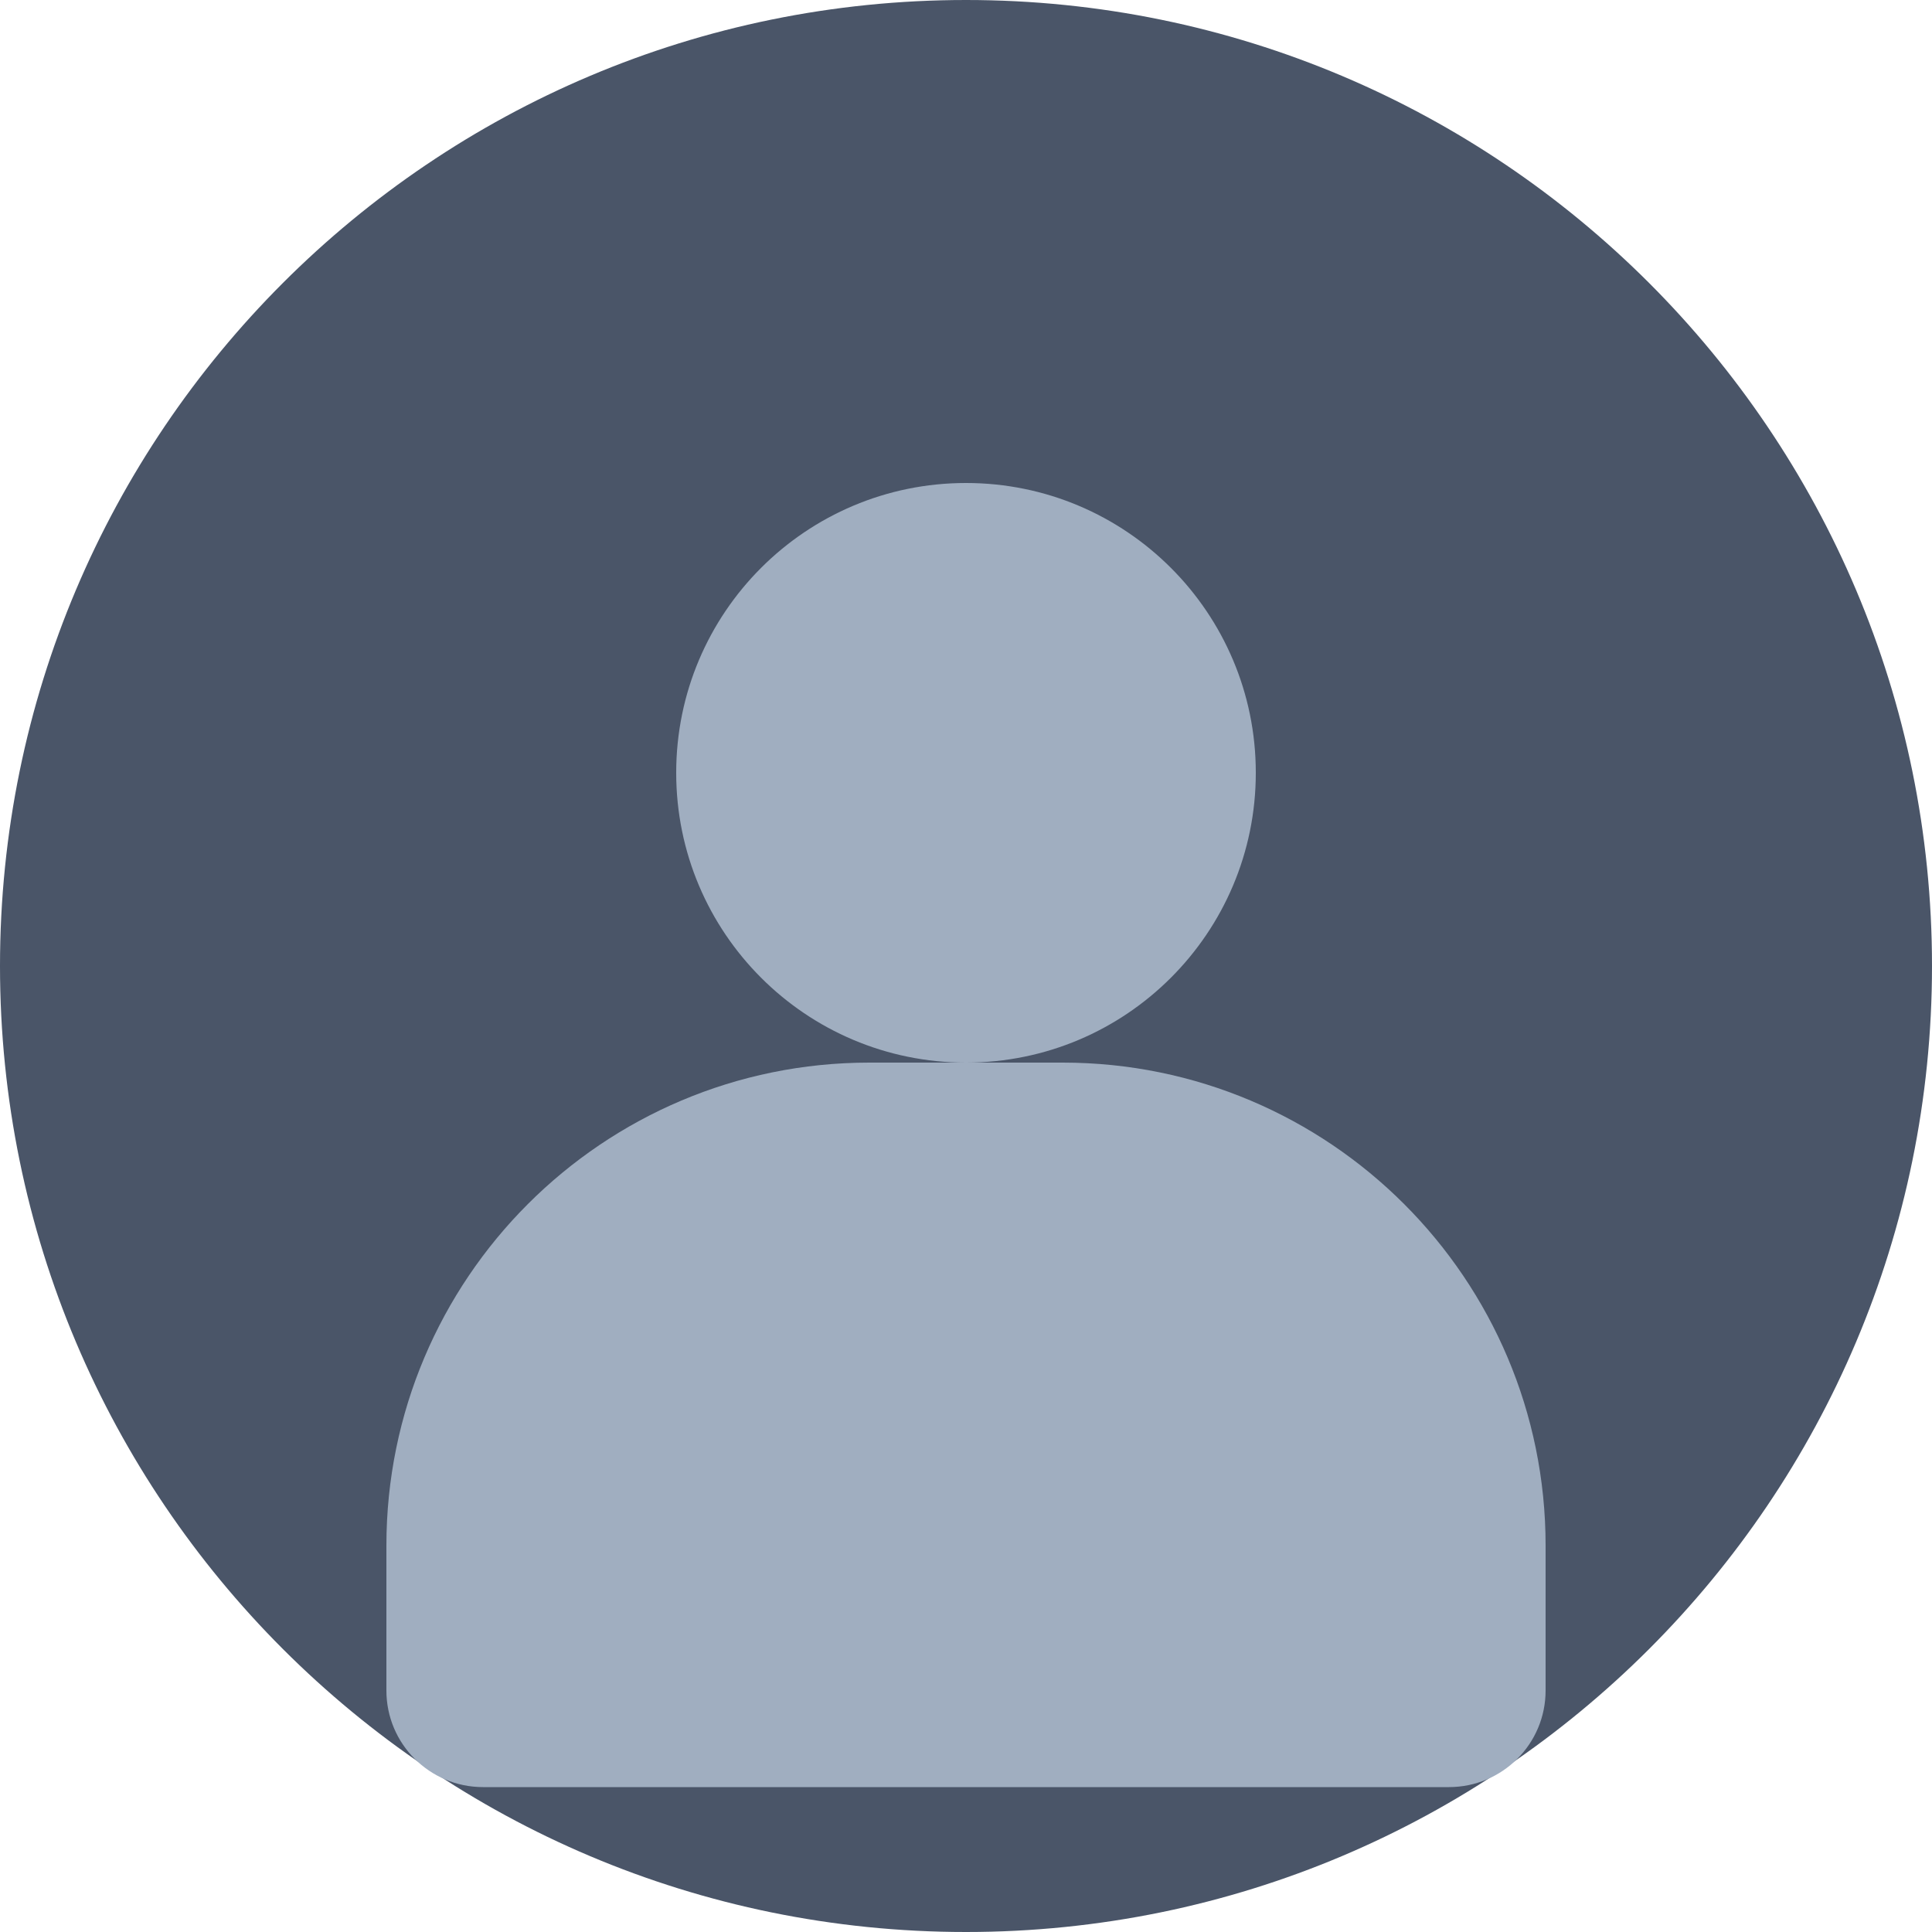
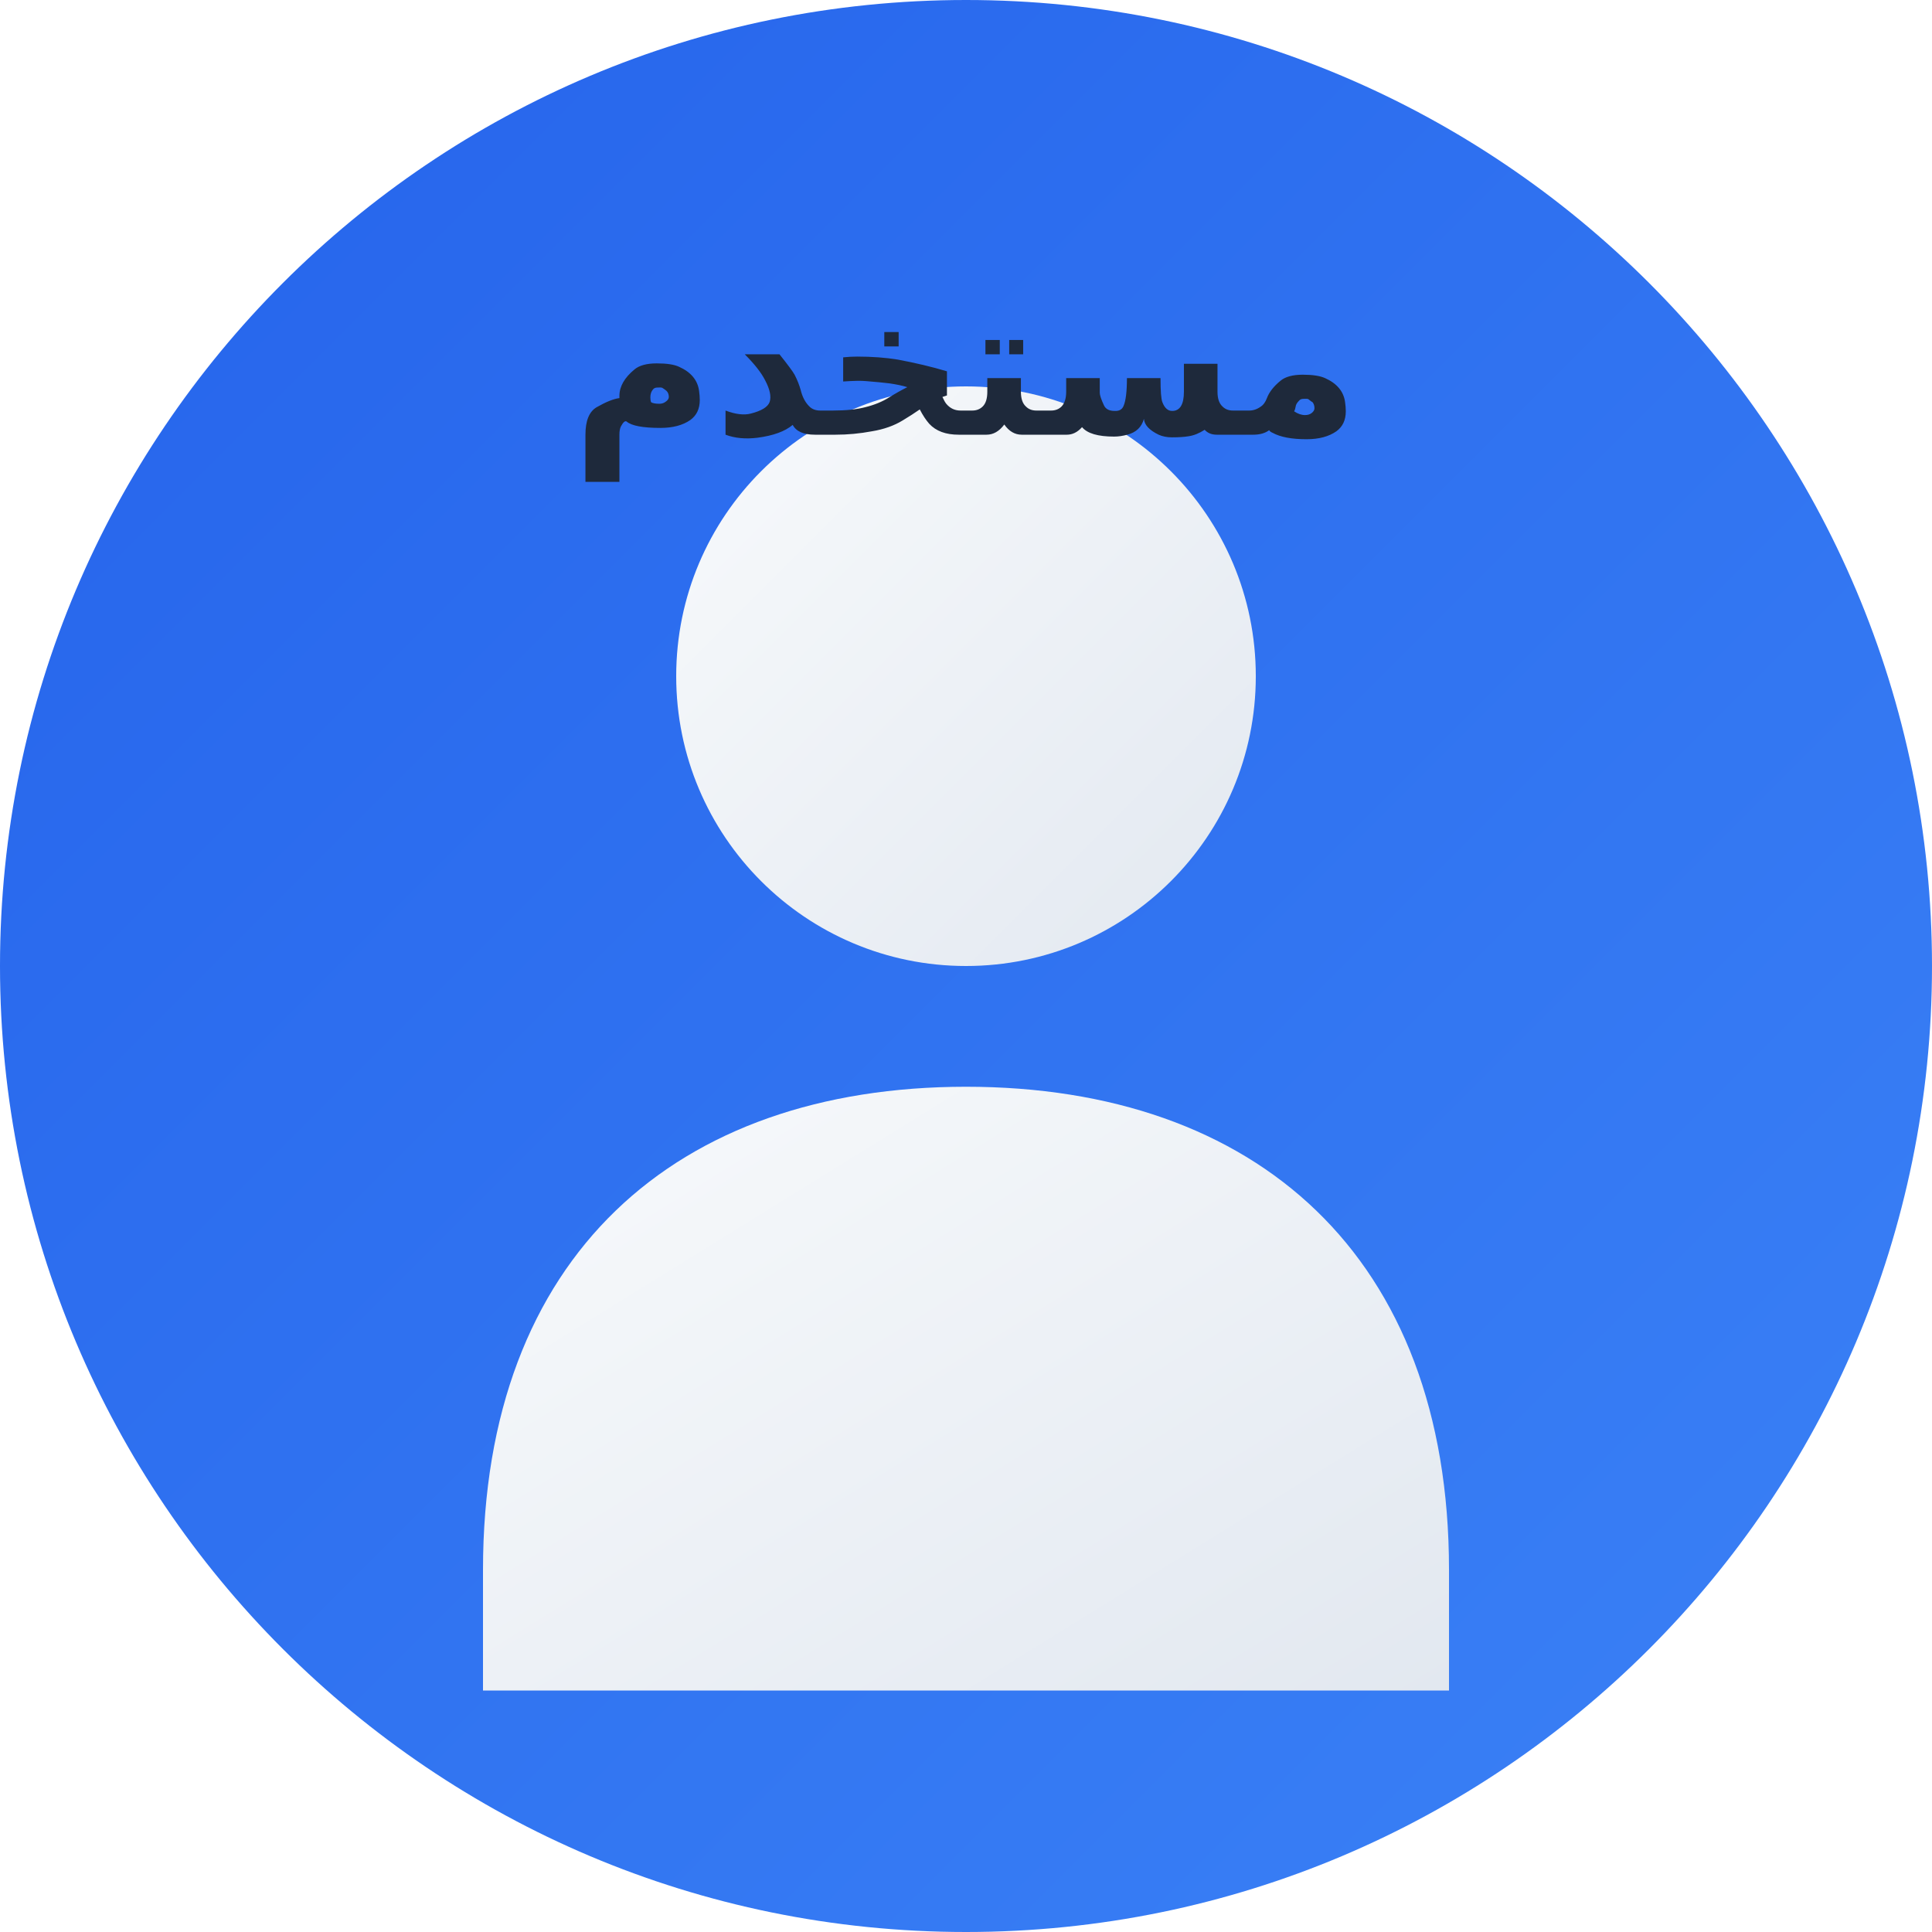
- <svg xmlns="http://www.w3.org/2000/svg" width="40" height="40" viewBox="0 0 40 40" fill="none">
-   <circle cx="20" cy="20" r="20" fill="#4A5568" />
-   <circle cx="20" cy="16" r="6" fill="#A0AEC0" />
-   <path d="M8 32C8 26.477 12.477 22 18 22H22C27.523 22 32 26.477 32 32V35C32 36.105 31.105 37 30 37H10C8.895 37 8 36.105 8 35V32Z" fill="#A0AEC0" />
+ <svg xmlns="http://www.w3.org/2000/svg" width="80" height="80" viewBox="0 0 80 80" fill="none">
+   <defs>
+     <linearGradient id="bg" x1="0%" y1="0%" x2="100%" y2="100%">
+       <stop offset="0%" style="stop-color:#2563eb;stop-opacity:1" />
+       <stop offset="100%" style="stop-color:#3b82f6;stop-opacity:1" />
+     </linearGradient>
+     <linearGradient id="face" x1="0%" y1="0%" x2="100%" y2="100%">
+       <stop offset="0%" style="stop-color:#f8fafc;stop-opacity:1" />
+       <stop offset="100%" style="stop-color:#e2e8f0;stop-opacity:1" />
+     </linearGradient>
+   </defs>
+   <circle cx="40" cy="40" r="40" fill="url(#bg)" />
+   <circle cx="40" cy="28" r="12" fill="url(#face)" />
+   <path d="M20 65 C20 52 28 45 40 45 C52 45 60 52 60 65 L60 70 L20 70 Z" fill="url(#face)" />
+   <text x="40" y="18" font-family="Cairo, Arial" font-size="8" fill="#1e293b" text-anchor="middle" font-weight="600">مستخدم</text>
</svg>
